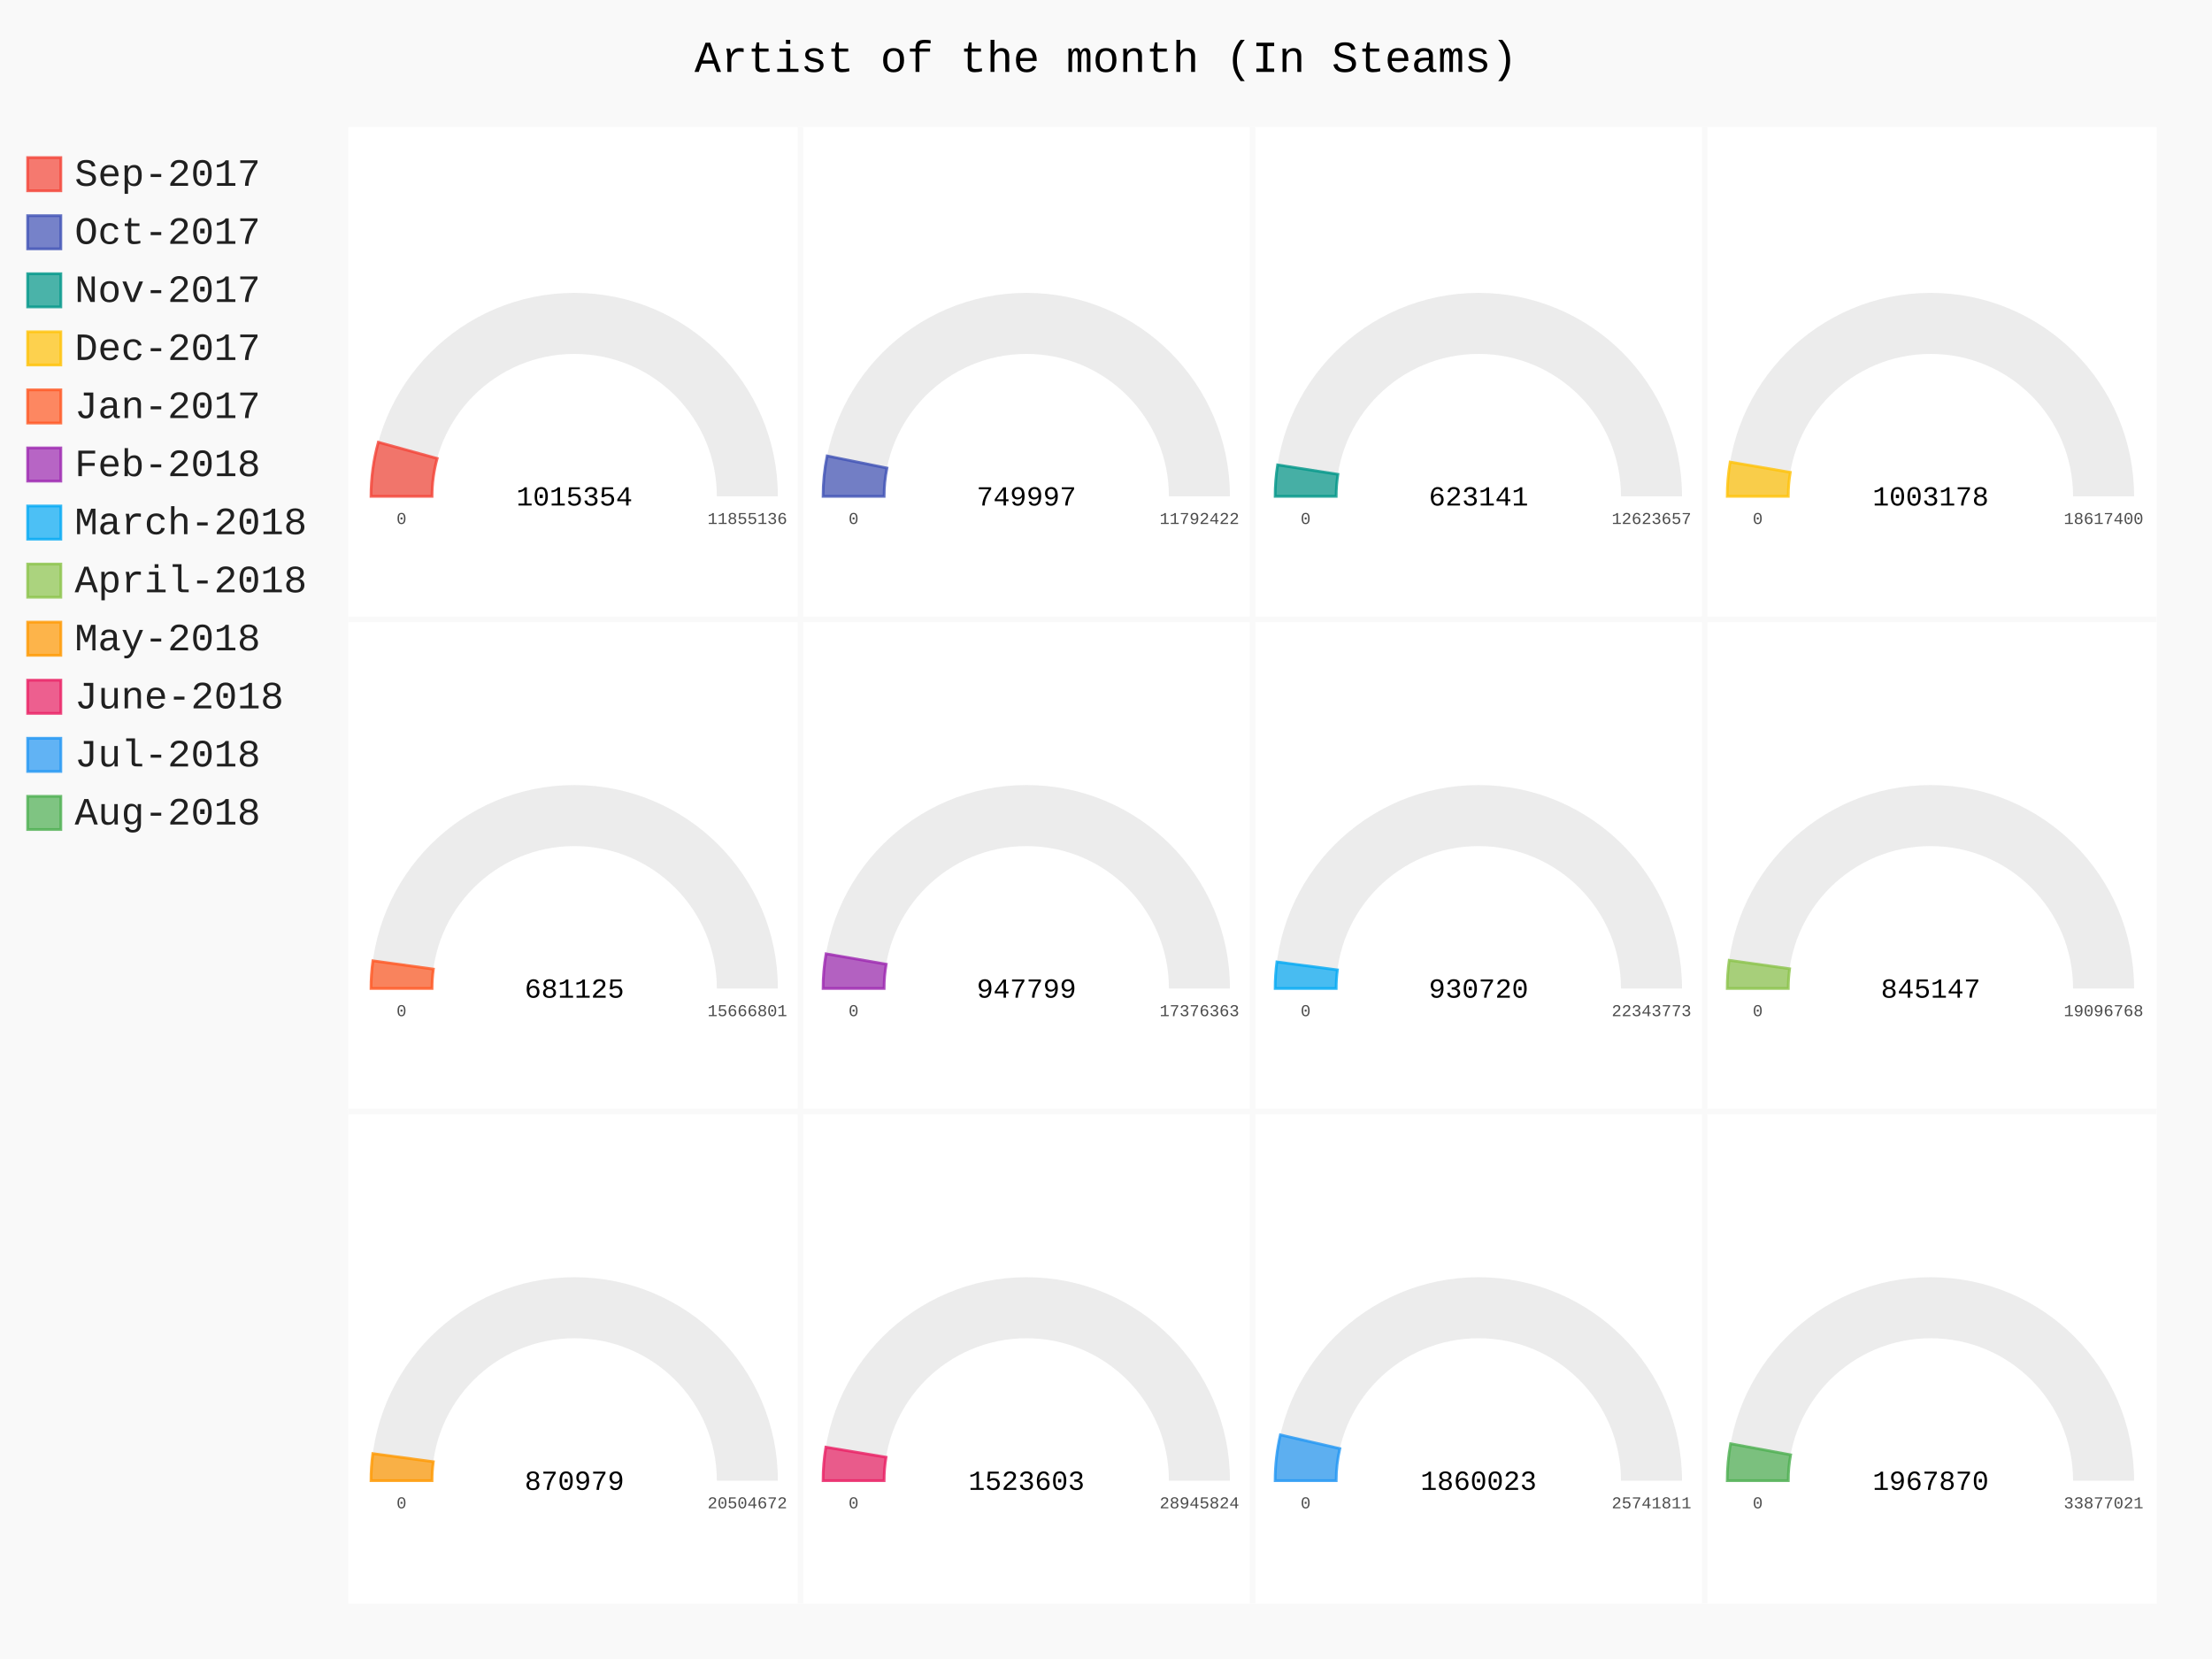
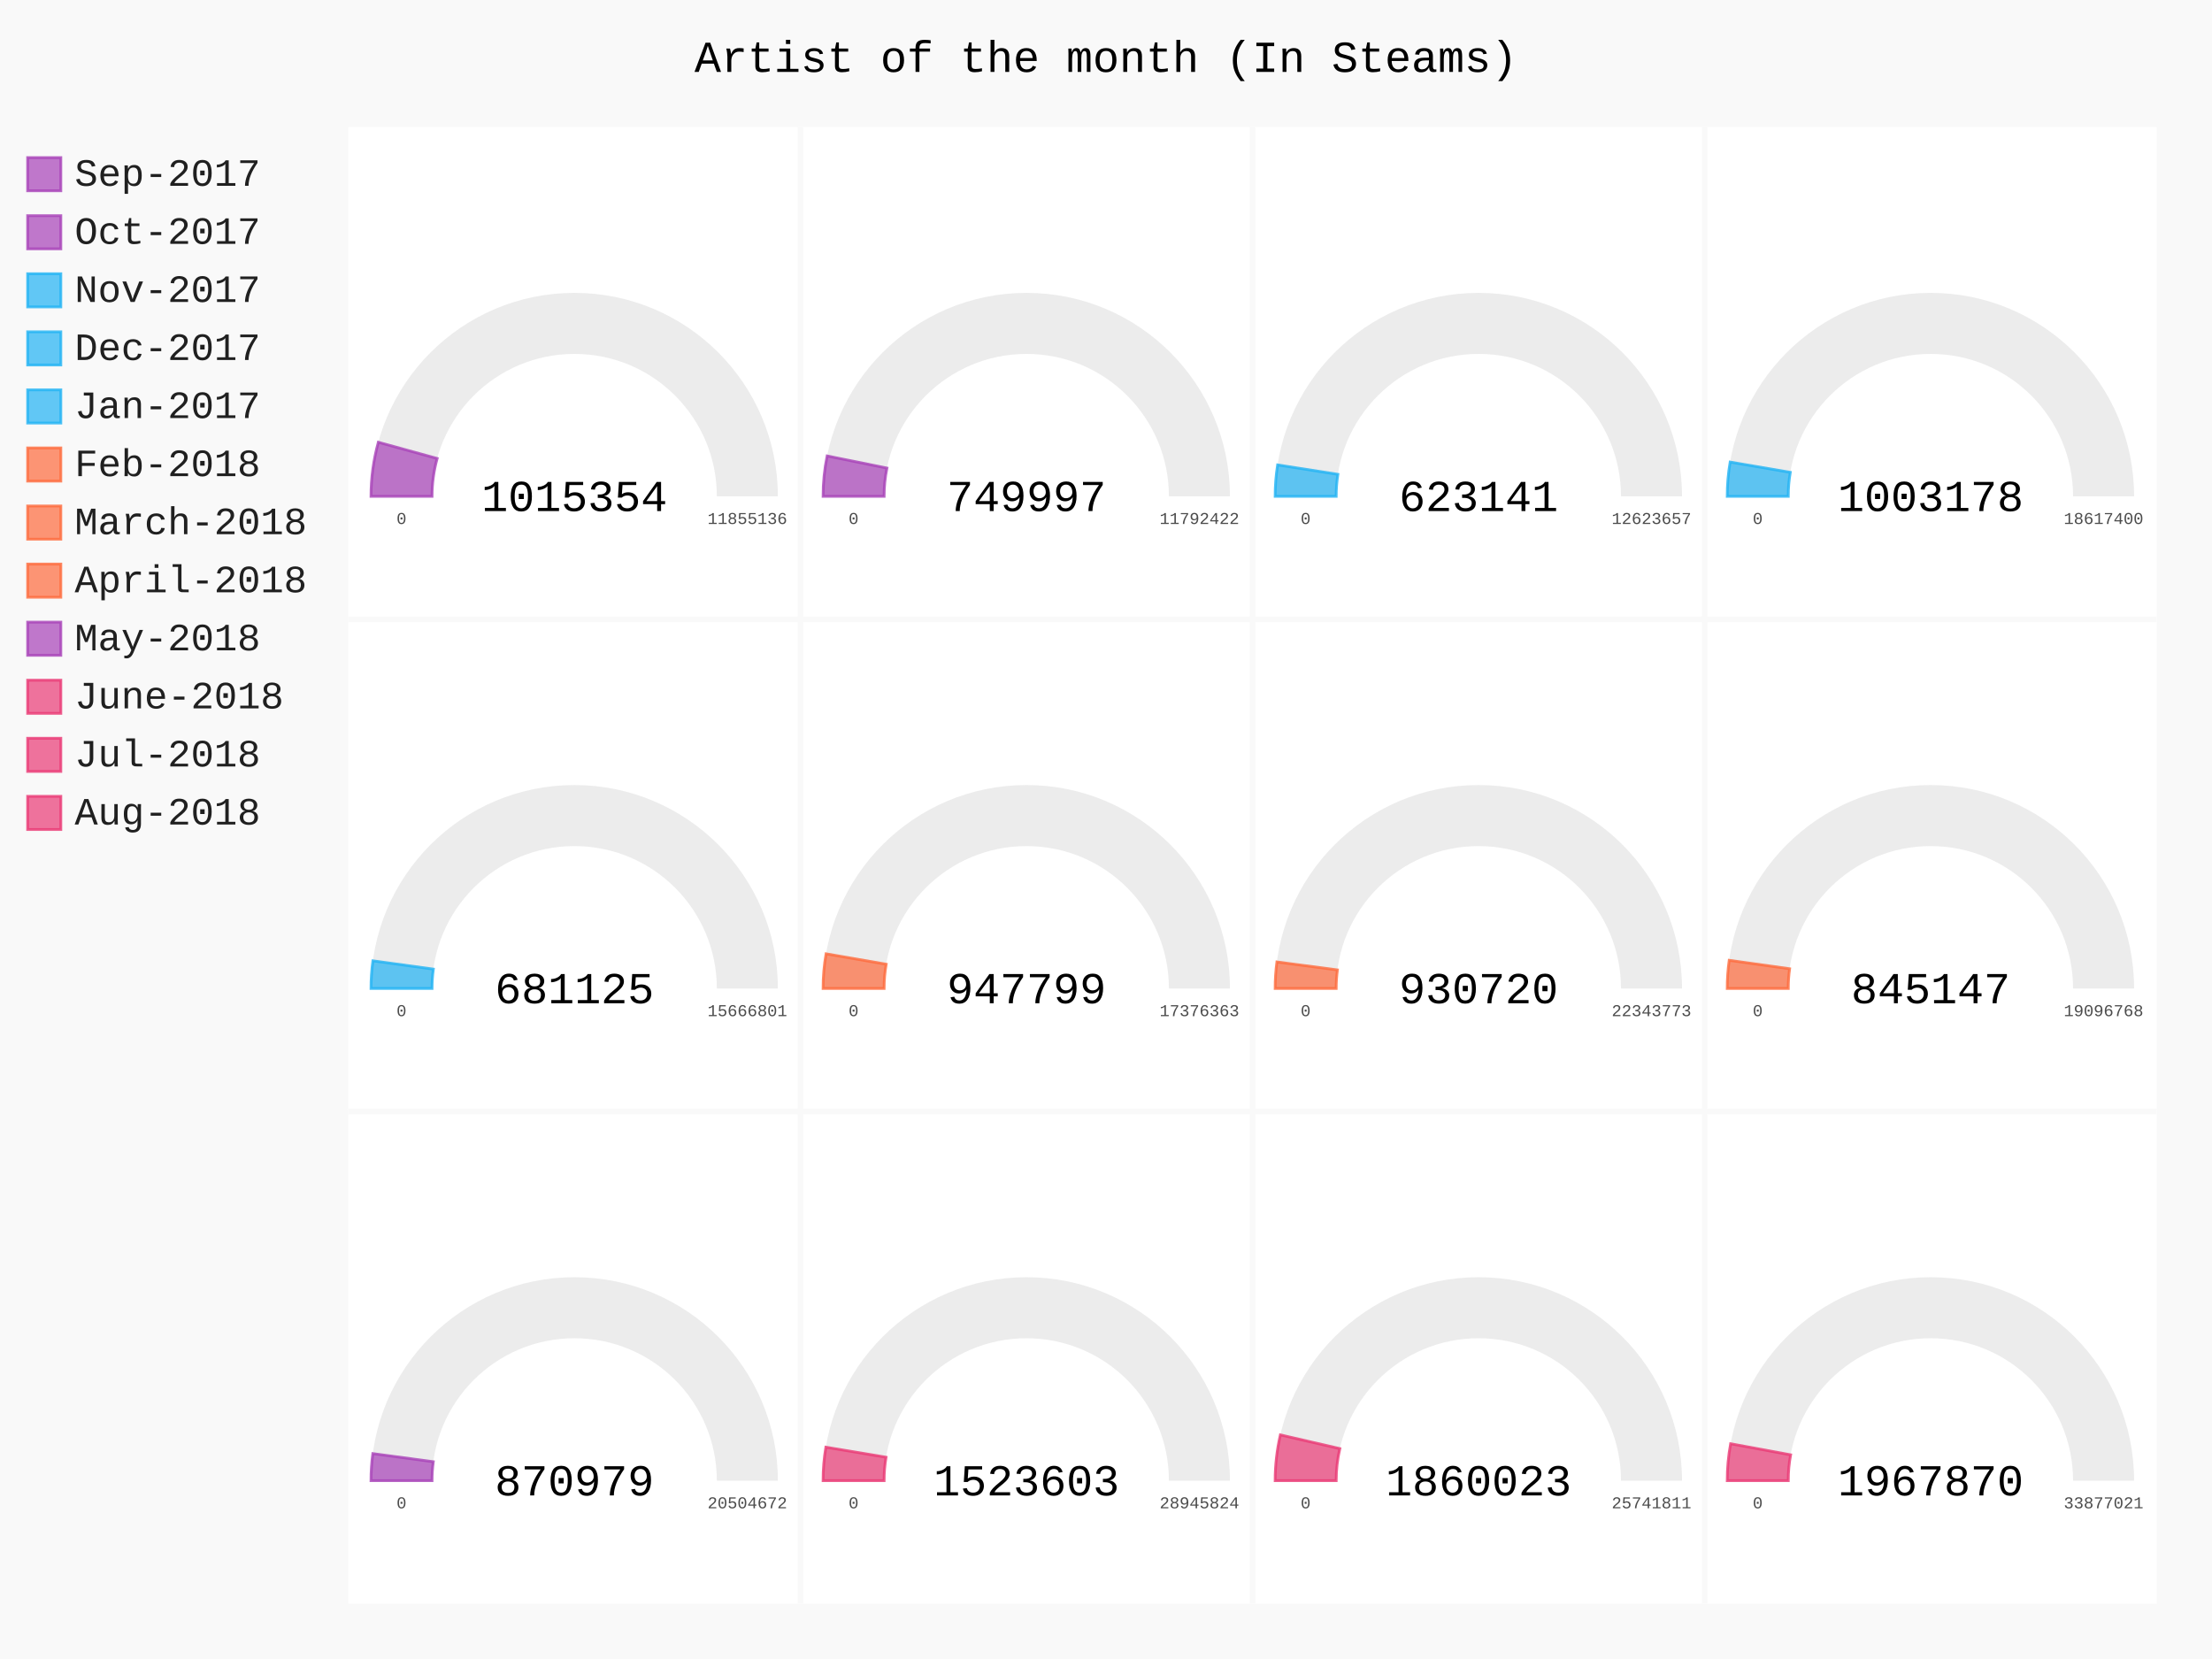
- <svg xmlns="http://www.w3.org/2000/svg" class="pygal-chart" id="chart-39b088e9-0606-4768-b8aa-fa08b912ec6d" viewBox="0 0 800 600">
+ <svg xmlns="http://www.w3.org/2000/svg" class="pygal-chart" id="chart-1ddc8715-8055-4631-822a-8bc7c1e5bdc6" viewBox="0 0 800 600">
  <defs>
-     <style type="text/css">#chart-39b088e9-0606-4768-b8aa-fa08b912ec6d{-webkit-user-select:none;-webkit-font-smoothing:antialiased;font-family:Consolas,"Liberation Mono",Menlo,Courier,monospace}#chart-39b088e9-0606-4768-b8aa-fa08b912ec6d .title{font-family:Consolas,"Liberation Mono",Menlo,Courier,monospace;font-size:16px}#chart-39b088e9-0606-4768-b8aa-fa08b912ec6d .legends .legend text{font-family:Consolas,"Liberation Mono",Menlo,Courier,monospace;font-size:14px}#chart-39b088e9-0606-4768-b8aa-fa08b912ec6d .axis text{font-family:Consolas,"Liberation Mono",Menlo,Courier,monospace;font-size:10px}#chart-39b088e9-0606-4768-b8aa-fa08b912ec6d .axis text.major{font-family:Consolas,"Liberation Mono",Menlo,Courier,monospace;font-size:10px}#chart-39b088e9-0606-4768-b8aa-fa08b912ec6d .text-overlay text.value{font-family:Consolas,"Liberation Mono",Menlo,Courier,monospace;font-size:10px}#chart-39b088e9-0606-4768-b8aa-fa08b912ec6d .text-overlay text.label{font-family:Consolas,"Liberation Mono",Menlo,Courier,monospace;font-size:10px}#chart-39b088e9-0606-4768-b8aa-fa08b912ec6d .tooltip{font-family:Consolas,"Liberation Mono",Menlo,Courier,monospace;font-size:14px}#chart-39b088e9-0606-4768-b8aa-fa08b912ec6d text.no_data{font-family:Consolas,"Liberation Mono",Menlo,Courier,monospace;font-size:64px}
- #chart-39b088e9-0606-4768-b8aa-fa08b912ec6d{background-color:rgba(249,249,249,1)}#chart-39b088e9-0606-4768-b8aa-fa08b912ec6d path,#chart-39b088e9-0606-4768-b8aa-fa08b912ec6d line,#chart-39b088e9-0606-4768-b8aa-fa08b912ec6d rect,#chart-39b088e9-0606-4768-b8aa-fa08b912ec6d circle{-webkit-transition:150ms;-moz-transition:150ms;transition:150ms}#chart-39b088e9-0606-4768-b8aa-fa08b912ec6d .graph &gt; .background{fill:rgba(249,249,249,1)}#chart-39b088e9-0606-4768-b8aa-fa08b912ec6d .plot &gt; .background{fill:rgba(255,255,255,1)}#chart-39b088e9-0606-4768-b8aa-fa08b912ec6d .graph{fill:rgba(0,0,0,.87)}#chart-39b088e9-0606-4768-b8aa-fa08b912ec6d text.no_data{fill:rgba(0,0,0,1)}#chart-39b088e9-0606-4768-b8aa-fa08b912ec6d .title{fill:rgba(0,0,0,1)}#chart-39b088e9-0606-4768-b8aa-fa08b912ec6d .legends .legend text{fill:rgba(0,0,0,.87)}#chart-39b088e9-0606-4768-b8aa-fa08b912ec6d .legends .legend:hover text{fill:rgba(0,0,0,1)}#chart-39b088e9-0606-4768-b8aa-fa08b912ec6d .axis .line{stroke:rgba(0,0,0,1)}#chart-39b088e9-0606-4768-b8aa-fa08b912ec6d .axis .guide.line{stroke:rgba(0,0,0,.54)}#chart-39b088e9-0606-4768-b8aa-fa08b912ec6d .axis .major.line{stroke:rgba(0,0,0,.87)}#chart-39b088e9-0606-4768-b8aa-fa08b912ec6d .axis text.major{fill:rgba(0,0,0,1)}#chart-39b088e9-0606-4768-b8aa-fa08b912ec6d .axis.y .guides:hover .guide.line,#chart-39b088e9-0606-4768-b8aa-fa08b912ec6d .line-graph .axis.x .guides:hover .guide.line,#chart-39b088e9-0606-4768-b8aa-fa08b912ec6d .stackedline-graph .axis.x .guides:hover .guide.line,#chart-39b088e9-0606-4768-b8aa-fa08b912ec6d .xy-graph .axis.x .guides:hover .guide.line{stroke:rgba(0,0,0,1)}#chart-39b088e9-0606-4768-b8aa-fa08b912ec6d .axis .guides:hover text{fill:rgba(0,0,0,1)}#chart-39b088e9-0606-4768-b8aa-fa08b912ec6d .reactive{fill-opacity:.7;stroke-opacity:.8}#chart-39b088e9-0606-4768-b8aa-fa08b912ec6d .ci{stroke:rgba(0,0,0,.87)}#chart-39b088e9-0606-4768-b8aa-fa08b912ec6d .reactive.active,#chart-39b088e9-0606-4768-b8aa-fa08b912ec6d .active .reactive{fill-opacity:.8;stroke-opacity:.9;stroke-width:4}#chart-39b088e9-0606-4768-b8aa-fa08b912ec6d .ci .reactive.active{stroke-width:1.5}#chart-39b088e9-0606-4768-b8aa-fa08b912ec6d .series text{fill:rgba(0,0,0,1)}#chart-39b088e9-0606-4768-b8aa-fa08b912ec6d .tooltip rect{fill:rgba(255,255,255,1);stroke:rgba(0,0,0,1);-webkit-transition:opacity 150ms;-moz-transition:opacity 150ms;transition:opacity 150ms}#chart-39b088e9-0606-4768-b8aa-fa08b912ec6d .tooltip .label{fill:rgba(0,0,0,.87)}#chart-39b088e9-0606-4768-b8aa-fa08b912ec6d .tooltip .label{fill:rgba(0,0,0,.87)}#chart-39b088e9-0606-4768-b8aa-fa08b912ec6d .tooltip .legend{font-size:.8em;fill:rgba(0,0,0,.54)}#chart-39b088e9-0606-4768-b8aa-fa08b912ec6d .tooltip .x_label{font-size:.6em;fill:rgba(0,0,0,1)}#chart-39b088e9-0606-4768-b8aa-fa08b912ec6d .tooltip .xlink{font-size:.5em;text-decoration:underline}#chart-39b088e9-0606-4768-b8aa-fa08b912ec6d .tooltip .value{font-size:1.5em}#chart-39b088e9-0606-4768-b8aa-fa08b912ec6d .bound{font-size:.5em}#chart-39b088e9-0606-4768-b8aa-fa08b912ec6d .max-value{font-size:.75em;fill:rgba(0,0,0,.54)}#chart-39b088e9-0606-4768-b8aa-fa08b912ec6d .map-element{fill:rgba(255,255,255,1);stroke:rgba(0,0,0,.54) !important}#chart-39b088e9-0606-4768-b8aa-fa08b912ec6d .map-element .reactive{fill-opacity:inherit;stroke-opacity:inherit}#chart-39b088e9-0606-4768-b8aa-fa08b912ec6d .color-0,#chart-39b088e9-0606-4768-b8aa-fa08b912ec6d .color-0 a:visited{stroke:#F44336;fill:#F44336}#chart-39b088e9-0606-4768-b8aa-fa08b912ec6d .color-1,#chart-39b088e9-0606-4768-b8aa-fa08b912ec6d .color-1 a:visited{stroke:#3F51B5;fill:#3F51B5}#chart-39b088e9-0606-4768-b8aa-fa08b912ec6d .color-2,#chart-39b088e9-0606-4768-b8aa-fa08b912ec6d .color-2 a:visited{stroke:#009688;fill:#009688}#chart-39b088e9-0606-4768-b8aa-fa08b912ec6d .color-3,#chart-39b088e9-0606-4768-b8aa-fa08b912ec6d .color-3 a:visited{stroke:#FFC107;fill:#FFC107}#chart-39b088e9-0606-4768-b8aa-fa08b912ec6d .color-4,#chart-39b088e9-0606-4768-b8aa-fa08b912ec6d .color-4 a:visited{stroke:#FF5722;fill:#FF5722}#chart-39b088e9-0606-4768-b8aa-fa08b912ec6d .color-5,#chart-39b088e9-0606-4768-b8aa-fa08b912ec6d .color-5 a:visited{stroke:#9C27B0;fill:#9C27B0}#chart-39b088e9-0606-4768-b8aa-fa08b912ec6d .color-6,#chart-39b088e9-0606-4768-b8aa-fa08b912ec6d .color-6 a:visited{stroke:#03A9F4;fill:#03A9F4}#chart-39b088e9-0606-4768-b8aa-fa08b912ec6d .color-7,#chart-39b088e9-0606-4768-b8aa-fa08b912ec6d .color-7 a:visited{stroke:#8BC34A;fill:#8BC34A}#chart-39b088e9-0606-4768-b8aa-fa08b912ec6d .color-8,#chart-39b088e9-0606-4768-b8aa-fa08b912ec6d .color-8 a:visited{stroke:#FF9800;fill:#FF9800}#chart-39b088e9-0606-4768-b8aa-fa08b912ec6d .color-9,#chart-39b088e9-0606-4768-b8aa-fa08b912ec6d .color-9 a:visited{stroke:#E91E63;fill:#E91E63}#chart-39b088e9-0606-4768-b8aa-fa08b912ec6d .color-10,#chart-39b088e9-0606-4768-b8aa-fa08b912ec6d .color-10 a:visited{stroke:#2196F3;fill:#2196F3}#chart-39b088e9-0606-4768-b8aa-fa08b912ec6d .color-11,#chart-39b088e9-0606-4768-b8aa-fa08b912ec6d .color-11 a:visited{stroke:#4CAF50;fill:#4CAF50}#chart-39b088e9-0606-4768-b8aa-fa08b912ec6d .text-overlay .color-0 text{fill:black}#chart-39b088e9-0606-4768-b8aa-fa08b912ec6d .text-overlay .color-1 text{fill:black}#chart-39b088e9-0606-4768-b8aa-fa08b912ec6d .text-overlay .color-2 text{fill:black}#chart-39b088e9-0606-4768-b8aa-fa08b912ec6d .text-overlay .color-3 text{fill:black}#chart-39b088e9-0606-4768-b8aa-fa08b912ec6d .text-overlay .color-4 text{fill:black}#chart-39b088e9-0606-4768-b8aa-fa08b912ec6d .text-overlay .color-5 text{fill:black}#chart-39b088e9-0606-4768-b8aa-fa08b912ec6d .text-overlay .color-6 text{fill:black}#chart-39b088e9-0606-4768-b8aa-fa08b912ec6d .text-overlay .color-7 text{fill:black}#chart-39b088e9-0606-4768-b8aa-fa08b912ec6d .text-overlay .color-8 text{fill:black}#chart-39b088e9-0606-4768-b8aa-fa08b912ec6d .text-overlay .color-9 text{fill:black}#chart-39b088e9-0606-4768-b8aa-fa08b912ec6d .text-overlay .color-10 text{fill:black}#chart-39b088e9-0606-4768-b8aa-fa08b912ec6d .text-overlay .color-11 text{fill:black}
- #chart-39b088e9-0606-4768-b8aa-fa08b912ec6d text.no_data{text-anchor:middle}#chart-39b088e9-0606-4768-b8aa-fa08b912ec6d .guide.line{fill:none}#chart-39b088e9-0606-4768-b8aa-fa08b912ec6d .centered{text-anchor:middle}#chart-39b088e9-0606-4768-b8aa-fa08b912ec6d .title{text-anchor:middle}#chart-39b088e9-0606-4768-b8aa-fa08b912ec6d .legends .legend text{fill-opacity:1}#chart-39b088e9-0606-4768-b8aa-fa08b912ec6d .axis.x text{text-anchor:middle}#chart-39b088e9-0606-4768-b8aa-fa08b912ec6d .axis.x:not(.web) text[transform]{text-anchor:start}#chart-39b088e9-0606-4768-b8aa-fa08b912ec6d .axis.x:not(.web) text[transform].backwards{text-anchor:end}#chart-39b088e9-0606-4768-b8aa-fa08b912ec6d .axis.y text{text-anchor:end}#chart-39b088e9-0606-4768-b8aa-fa08b912ec6d .axis.y text[transform].backwards{text-anchor:start}#chart-39b088e9-0606-4768-b8aa-fa08b912ec6d .axis.y2 text{text-anchor:start}#chart-39b088e9-0606-4768-b8aa-fa08b912ec6d .axis.y2 text[transform].backwards{text-anchor:end}#chart-39b088e9-0606-4768-b8aa-fa08b912ec6d .axis .guide.line{stroke-dasharray:4,4}#chart-39b088e9-0606-4768-b8aa-fa08b912ec6d .axis .major.guide.line{stroke-dasharray:6,6}#chart-39b088e9-0606-4768-b8aa-fa08b912ec6d .horizontal .axis.y .guide.line,#chart-39b088e9-0606-4768-b8aa-fa08b912ec6d .horizontal .axis.y2 .guide.line,#chart-39b088e9-0606-4768-b8aa-fa08b912ec6d .vertical .axis.x .guide.line{opacity:0}#chart-39b088e9-0606-4768-b8aa-fa08b912ec6d .horizontal .axis.always_show .guide.line,#chart-39b088e9-0606-4768-b8aa-fa08b912ec6d .vertical .axis.always_show .guide.line{opacity:1 !important}#chart-39b088e9-0606-4768-b8aa-fa08b912ec6d .axis.y .guides:hover .guide.line,#chart-39b088e9-0606-4768-b8aa-fa08b912ec6d .axis.y2 .guides:hover .guide.line,#chart-39b088e9-0606-4768-b8aa-fa08b912ec6d .axis.x .guides:hover .guide.line{opacity:1}#chart-39b088e9-0606-4768-b8aa-fa08b912ec6d .axis .guides:hover text{opacity:1}#chart-39b088e9-0606-4768-b8aa-fa08b912ec6d .nofill{fill:none}#chart-39b088e9-0606-4768-b8aa-fa08b912ec6d .subtle-fill{fill-opacity:.2}#chart-39b088e9-0606-4768-b8aa-fa08b912ec6d .dot{stroke-width:1px;fill-opacity:1}#chart-39b088e9-0606-4768-b8aa-fa08b912ec6d .dot.active{stroke-width:5px}#chart-39b088e9-0606-4768-b8aa-fa08b912ec6d .dot.negative{fill:transparent}#chart-39b088e9-0606-4768-b8aa-fa08b912ec6d text,#chart-39b088e9-0606-4768-b8aa-fa08b912ec6d tspan{stroke:none !important}#chart-39b088e9-0606-4768-b8aa-fa08b912ec6d .series text.active{opacity:1}#chart-39b088e9-0606-4768-b8aa-fa08b912ec6d .tooltip rect{fill-opacity:.95;stroke-width:.5}#chart-39b088e9-0606-4768-b8aa-fa08b912ec6d .tooltip text{fill-opacity:1}#chart-39b088e9-0606-4768-b8aa-fa08b912ec6d .showable{visibility:hidden}#chart-39b088e9-0606-4768-b8aa-fa08b912ec6d .showable.shown{visibility:visible}#chart-39b088e9-0606-4768-b8aa-fa08b912ec6d .gauge-background{fill:rgba(229,229,229,1);stroke:none}#chart-39b088e9-0606-4768-b8aa-fa08b912ec6d .bg-lines{stroke:rgba(249,249,249,1);stroke-width:2px}</style>
+     <style type="text/css">#chart-1ddc8715-8055-4631-822a-8bc7c1e5bdc6{-webkit-user-select:none;-webkit-font-smoothing:antialiased;font-family:Consolas,"Liberation Mono",Menlo,Courier,monospace}#chart-1ddc8715-8055-4631-822a-8bc7c1e5bdc6 .title{font-family:Consolas,"Liberation Mono",Menlo,Courier,monospace;font-size:16px}#chart-1ddc8715-8055-4631-822a-8bc7c1e5bdc6 .legends .legend text{font-family:Consolas,"Liberation Mono",Menlo,Courier,monospace;font-size:14px}#chart-1ddc8715-8055-4631-822a-8bc7c1e5bdc6 .axis text{font-family:Consolas,"Liberation Mono",Menlo,Courier,monospace;font-size:10px}#chart-1ddc8715-8055-4631-822a-8bc7c1e5bdc6 .axis text.major{font-family:Consolas,"Liberation Mono",Menlo,Courier,monospace;font-size:10px}#chart-1ddc8715-8055-4631-822a-8bc7c1e5bdc6 .text-overlay text.value{font-family:Consolas,"Liberation Mono",Menlo,Courier,monospace;font-size:16px}#chart-1ddc8715-8055-4631-822a-8bc7c1e5bdc6 .text-overlay text.label{font-family:Consolas,"Liberation Mono",Menlo,Courier,monospace;font-size:10px}#chart-1ddc8715-8055-4631-822a-8bc7c1e5bdc6 .tooltip{font-family:Consolas,"Liberation Mono",Menlo,Courier,monospace;font-size:14px}#chart-1ddc8715-8055-4631-822a-8bc7c1e5bdc6 text.no_data{font-family:Consolas,"Liberation Mono",Menlo,Courier,monospace;font-size:64px}
+ #chart-1ddc8715-8055-4631-822a-8bc7c1e5bdc6{background-color:rgba(249,249,249,1)}#chart-1ddc8715-8055-4631-822a-8bc7c1e5bdc6 path,#chart-1ddc8715-8055-4631-822a-8bc7c1e5bdc6 line,#chart-1ddc8715-8055-4631-822a-8bc7c1e5bdc6 rect,#chart-1ddc8715-8055-4631-822a-8bc7c1e5bdc6 circle{-webkit-transition:150ms;-moz-transition:150ms;transition:150ms}#chart-1ddc8715-8055-4631-822a-8bc7c1e5bdc6 .graph &gt; .background{fill:rgba(249,249,249,1)}#chart-1ddc8715-8055-4631-822a-8bc7c1e5bdc6 .plot &gt; .background{fill:rgba(255,255,255,1)}#chart-1ddc8715-8055-4631-822a-8bc7c1e5bdc6 .graph{fill:rgba(0,0,0,.87)}#chart-1ddc8715-8055-4631-822a-8bc7c1e5bdc6 text.no_data{fill:rgba(0,0,0,1)}#chart-1ddc8715-8055-4631-822a-8bc7c1e5bdc6 .title{fill:rgba(0,0,0,1)}#chart-1ddc8715-8055-4631-822a-8bc7c1e5bdc6 .legends .legend text{fill:rgba(0,0,0,.87)}#chart-1ddc8715-8055-4631-822a-8bc7c1e5bdc6 .legends .legend:hover text{fill:rgba(0,0,0,1)}#chart-1ddc8715-8055-4631-822a-8bc7c1e5bdc6 .axis .line{stroke:rgba(0,0,0,1)}#chart-1ddc8715-8055-4631-822a-8bc7c1e5bdc6 .axis .guide.line{stroke:rgba(0,0,0,.54)}#chart-1ddc8715-8055-4631-822a-8bc7c1e5bdc6 .axis .major.line{stroke:rgba(0,0,0,.87)}#chart-1ddc8715-8055-4631-822a-8bc7c1e5bdc6 .axis text.major{fill:rgba(0,0,0,1)}#chart-1ddc8715-8055-4631-822a-8bc7c1e5bdc6 .axis.y .guides:hover .guide.line,#chart-1ddc8715-8055-4631-822a-8bc7c1e5bdc6 .line-graph .axis.x .guides:hover .guide.line,#chart-1ddc8715-8055-4631-822a-8bc7c1e5bdc6 .stackedline-graph .axis.x .guides:hover .guide.line,#chart-1ddc8715-8055-4631-822a-8bc7c1e5bdc6 .xy-graph .axis.x .guides:hover .guide.line{stroke:rgba(0,0,0,1)}#chart-1ddc8715-8055-4631-822a-8bc7c1e5bdc6 .axis .guides:hover text{fill:rgba(0,0,0,1)}#chart-1ddc8715-8055-4631-822a-8bc7c1e5bdc6 .reactive{fill-opacity:.7;stroke-opacity:.8}#chart-1ddc8715-8055-4631-822a-8bc7c1e5bdc6 .ci{stroke:rgba(0,0,0,.87)}#chart-1ddc8715-8055-4631-822a-8bc7c1e5bdc6 .reactive.active,#chart-1ddc8715-8055-4631-822a-8bc7c1e5bdc6 .active .reactive{fill-opacity:.8;stroke-opacity:.9;stroke-width:4}#chart-1ddc8715-8055-4631-822a-8bc7c1e5bdc6 .ci .reactive.active{stroke-width:1.5}#chart-1ddc8715-8055-4631-822a-8bc7c1e5bdc6 .series text{fill:rgba(0,0,0,1)}#chart-1ddc8715-8055-4631-822a-8bc7c1e5bdc6 .tooltip rect{fill:rgba(255,255,255,1);stroke:rgba(0,0,0,1);-webkit-transition:opacity 150ms;-moz-transition:opacity 150ms;transition:opacity 150ms}#chart-1ddc8715-8055-4631-822a-8bc7c1e5bdc6 .tooltip .label{fill:rgba(0,0,0,.87)}#chart-1ddc8715-8055-4631-822a-8bc7c1e5bdc6 .tooltip .label{fill:rgba(0,0,0,.87)}#chart-1ddc8715-8055-4631-822a-8bc7c1e5bdc6 .tooltip .legend{font-size:.8em;fill:rgba(0,0,0,.54)}#chart-1ddc8715-8055-4631-822a-8bc7c1e5bdc6 .tooltip .x_label{font-size:.6em;fill:rgba(0,0,0,1)}#chart-1ddc8715-8055-4631-822a-8bc7c1e5bdc6 .tooltip .xlink{font-size:.5em;text-decoration:underline}#chart-1ddc8715-8055-4631-822a-8bc7c1e5bdc6 .tooltip .value{font-size:1.5em}#chart-1ddc8715-8055-4631-822a-8bc7c1e5bdc6 .bound{font-size:.5em}#chart-1ddc8715-8055-4631-822a-8bc7c1e5bdc6 .max-value{font-size:.75em;fill:rgba(0,0,0,.54)}#chart-1ddc8715-8055-4631-822a-8bc7c1e5bdc6 .map-element{fill:rgba(255,255,255,1);stroke:rgba(0,0,0,.54) !important}#chart-1ddc8715-8055-4631-822a-8bc7c1e5bdc6 .map-element .reactive{fill-opacity:inherit;stroke-opacity:inherit}#chart-1ddc8715-8055-4631-822a-8bc7c1e5bdc6 .color-0,#chart-1ddc8715-8055-4631-822a-8bc7c1e5bdc6 .color-0 a:visited{stroke:#a741b8;fill:#a741b8}#chart-1ddc8715-8055-4631-822a-8bc7c1e5bdc6 .color-1,#chart-1ddc8715-8055-4631-822a-8bc7c1e5bdc6 .color-1 a:visited{stroke:#a741b8;fill:#a741b8}#chart-1ddc8715-8055-4631-822a-8bc7c1e5bdc6 .color-2,#chart-1ddc8715-8055-4631-822a-8bc7c1e5bdc6 .color-2 a:visited{stroke:#21b3f4;fill:#21b3f4}#chart-1ddc8715-8055-4631-822a-8bc7c1e5bdc6 .color-3,#chart-1ddc8715-8055-4631-822a-8bc7c1e5bdc6 .color-3 a:visited{stroke:#21b3f4;fill:#21b3f4}#chart-1ddc8715-8055-4631-822a-8bc7c1e5bdc6 .color-4,#chart-1ddc8715-8055-4631-822a-8bc7c1e5bdc6 .color-4 a:visited{stroke:#21b3f4;fill:#21b3f4}#chart-1ddc8715-8055-4631-822a-8bc7c1e5bdc6 .color-5,#chart-1ddc8715-8055-4631-822a-8bc7c1e5bdc6 .color-5 a:visited{stroke:#fe6a3c;fill:#fe6a3c}#chart-1ddc8715-8055-4631-822a-8bc7c1e5bdc6 .color-6,#chart-1ddc8715-8055-4631-822a-8bc7c1e5bdc6 .color-6 a:visited{stroke:#fe6a3c;fill:#fe6a3c}#chart-1ddc8715-8055-4631-822a-8bc7c1e5bdc6 .color-7,#chart-1ddc8715-8055-4631-822a-8bc7c1e5bdc6 .color-7 a:visited{stroke:#fe6a3c;fill:#fe6a3c}#chart-1ddc8715-8055-4631-822a-8bc7c1e5bdc6 .color-8,#chart-1ddc8715-8055-4631-822a-8bc7c1e5bdc6 .color-8 a:visited{stroke:#a741b8;fill:#a741b8}#chart-1ddc8715-8055-4631-822a-8bc7c1e5bdc6 .color-9,#chart-1ddc8715-8055-4631-822a-8bc7c1e5bdc6 .color-9 a:visited{stroke:#ea3975;fill:#ea3975}#chart-1ddc8715-8055-4631-822a-8bc7c1e5bdc6 .color-10,#chart-1ddc8715-8055-4631-822a-8bc7c1e5bdc6 .color-10 a:visited{stroke:#ea3975;fill:#ea3975}#chart-1ddc8715-8055-4631-822a-8bc7c1e5bdc6 .color-11,#chart-1ddc8715-8055-4631-822a-8bc7c1e5bdc6 .color-11 a:visited{stroke:#ea3975;fill:#ea3975}#chart-1ddc8715-8055-4631-822a-8bc7c1e5bdc6 .text-overlay .color-0 text{fill:black}#chart-1ddc8715-8055-4631-822a-8bc7c1e5bdc6 .text-overlay .color-1 text{fill:black}#chart-1ddc8715-8055-4631-822a-8bc7c1e5bdc6 .text-overlay .color-2 text{fill:black}#chart-1ddc8715-8055-4631-822a-8bc7c1e5bdc6 .text-overlay .color-3 text{fill:black}#chart-1ddc8715-8055-4631-822a-8bc7c1e5bdc6 .text-overlay .color-4 text{fill:black}#chart-1ddc8715-8055-4631-822a-8bc7c1e5bdc6 .text-overlay .color-5 text{fill:black}#chart-1ddc8715-8055-4631-822a-8bc7c1e5bdc6 .text-overlay .color-6 text{fill:black}#chart-1ddc8715-8055-4631-822a-8bc7c1e5bdc6 .text-overlay .color-7 text{fill:black}#chart-1ddc8715-8055-4631-822a-8bc7c1e5bdc6 .text-overlay .color-8 text{fill:black}#chart-1ddc8715-8055-4631-822a-8bc7c1e5bdc6 .text-overlay .color-9 text{fill:black}#chart-1ddc8715-8055-4631-822a-8bc7c1e5bdc6 .text-overlay .color-10 text{fill:black}#chart-1ddc8715-8055-4631-822a-8bc7c1e5bdc6 .text-overlay .color-11 text{fill:black}
+ #chart-1ddc8715-8055-4631-822a-8bc7c1e5bdc6 text.no_data{text-anchor:middle}#chart-1ddc8715-8055-4631-822a-8bc7c1e5bdc6 .guide.line{fill:none}#chart-1ddc8715-8055-4631-822a-8bc7c1e5bdc6 .centered{text-anchor:middle}#chart-1ddc8715-8055-4631-822a-8bc7c1e5bdc6 .title{text-anchor:middle}#chart-1ddc8715-8055-4631-822a-8bc7c1e5bdc6 .legends .legend text{fill-opacity:1}#chart-1ddc8715-8055-4631-822a-8bc7c1e5bdc6 .axis.x text{text-anchor:middle}#chart-1ddc8715-8055-4631-822a-8bc7c1e5bdc6 .axis.x:not(.web) text[transform]{text-anchor:start}#chart-1ddc8715-8055-4631-822a-8bc7c1e5bdc6 .axis.x:not(.web) text[transform].backwards{text-anchor:end}#chart-1ddc8715-8055-4631-822a-8bc7c1e5bdc6 .axis.y text{text-anchor:end}#chart-1ddc8715-8055-4631-822a-8bc7c1e5bdc6 .axis.y text[transform].backwards{text-anchor:start}#chart-1ddc8715-8055-4631-822a-8bc7c1e5bdc6 .axis.y2 text{text-anchor:start}#chart-1ddc8715-8055-4631-822a-8bc7c1e5bdc6 .axis.y2 text[transform].backwards{text-anchor:end}#chart-1ddc8715-8055-4631-822a-8bc7c1e5bdc6 .axis .guide.line{stroke-dasharray:4,4}#chart-1ddc8715-8055-4631-822a-8bc7c1e5bdc6 .axis .major.guide.line{stroke-dasharray:6,6}#chart-1ddc8715-8055-4631-822a-8bc7c1e5bdc6 .horizontal .axis.y .guide.line,#chart-1ddc8715-8055-4631-822a-8bc7c1e5bdc6 .horizontal .axis.y2 .guide.line,#chart-1ddc8715-8055-4631-822a-8bc7c1e5bdc6 .vertical .axis.x .guide.line{opacity:0}#chart-1ddc8715-8055-4631-822a-8bc7c1e5bdc6 .horizontal .axis.always_show .guide.line,#chart-1ddc8715-8055-4631-822a-8bc7c1e5bdc6 .vertical .axis.always_show .guide.line{opacity:1 !important}#chart-1ddc8715-8055-4631-822a-8bc7c1e5bdc6 .axis.y .guides:hover .guide.line,#chart-1ddc8715-8055-4631-822a-8bc7c1e5bdc6 .axis.y2 .guides:hover .guide.line,#chart-1ddc8715-8055-4631-822a-8bc7c1e5bdc6 .axis.x .guides:hover .guide.line{opacity:1}#chart-1ddc8715-8055-4631-822a-8bc7c1e5bdc6 .axis .guides:hover text{opacity:1}#chart-1ddc8715-8055-4631-822a-8bc7c1e5bdc6 .nofill{fill:none}#chart-1ddc8715-8055-4631-822a-8bc7c1e5bdc6 .subtle-fill{fill-opacity:.2}#chart-1ddc8715-8055-4631-822a-8bc7c1e5bdc6 .dot{stroke-width:1px;fill-opacity:1}#chart-1ddc8715-8055-4631-822a-8bc7c1e5bdc6 .dot.active{stroke-width:5px}#chart-1ddc8715-8055-4631-822a-8bc7c1e5bdc6 .dot.negative{fill:transparent}#chart-1ddc8715-8055-4631-822a-8bc7c1e5bdc6 text,#chart-1ddc8715-8055-4631-822a-8bc7c1e5bdc6 tspan{stroke:none !important}#chart-1ddc8715-8055-4631-822a-8bc7c1e5bdc6 .series text.active{opacity:1}#chart-1ddc8715-8055-4631-822a-8bc7c1e5bdc6 .tooltip rect{fill-opacity:.95;stroke-width:.5}#chart-1ddc8715-8055-4631-822a-8bc7c1e5bdc6 .tooltip text{fill-opacity:1}#chart-1ddc8715-8055-4631-822a-8bc7c1e5bdc6 .showable{visibility:hidden}#chart-1ddc8715-8055-4631-822a-8bc7c1e5bdc6 .showable.shown{visibility:visible}#chart-1ddc8715-8055-4631-822a-8bc7c1e5bdc6 .gauge-background{fill:rgba(229,229,229,1);stroke:none}#chart-1ddc8715-8055-4631-822a-8bc7c1e5bdc6 .bg-lines{stroke:rgba(249,249,249,1);stroke-width:2px}</style>
  </defs>
  <g class="graph solidgauge-graph vertical">
    <rect class="background" height="600" width="800" x="0" y="0" />
    <g class="plot" transform="translate(126, 46)">
      <rect class="background" height="534" width="654.0" x="0" y="0" />
      <path class="bg-lines" d="M163.5 0 L163.5 534" />
      <path class="bg-lines" d="M327.0 0 L327.0 534" />
      <path class="bg-lines" d="M490.5 0 L490.5 534" />
      <path class="bg-lines" d="M0 178.0 L654.0 178.0" />
      <path class="bg-lines" d="M0 356.0 L654.0 356.0" />
      <g class="series serie-0 color-0">
        <path class="gauge-background reactive" d="M8.175 133.5 A73.575 73.575 0 1 1 155.325 133.5 L133.252 133.5 A51.502 51.502 0 1 0 30.247 133.5 z" />
        <text class="y-0 bound reactive" text-anchor="middle" x="19.211" y="143.5">0</text>
        <text class="y-1 bound reactive" text-anchor="middle" x="144.289" y="143.5">11855136</text>
        <g class="gauge">
          <path class="slice reactive tooltip-trigger" d="M8.175 133.5 A73.575 73.575 0 0 1 10.822 113.941 L32.101 119.809 A51.502 51.502 0 0 0 30.247 133.5 z" />
        </g>
      </g>
      <g class="series serie-1 color-1">
        <path class="gauge-background reactive" d="M171.675 133.5 A73.575 73.575 0 1 1 318.825 133.5 L296.752 133.5 A51.502 51.502 0 1 0 193.748 133.5 z" />
        <text class="y-0 bound reactive" text-anchor="middle" x="182.711" y="143.5">0</text>
        <text class="y-1 bound reactive" text-anchor="middle" x="307.789" y="143.5">11792422</text>
        <g class="gauge">
          <path class="slice reactive tooltip-trigger" d="M171.675 133.5 A73.575 73.575 0 0 1 173.139 118.897 L194.772 123.278 A51.502 51.502 0 0 0 193.748 133.5 z" />
        </g>
      </g>
      <g class="series serie-2 color-2">
        <path class="gauge-background reactive" d="M335.175 133.5 A73.575 73.575 0 1 1 482.325 133.5 L460.252 133.5 A51.502 51.502 0 1 0 357.248 133.5 z" />
        <text class="y-0 bound reactive" text-anchor="middle" x="346.211" y="143.5">0</text>
        <text class="y-1 bound reactive" text-anchor="middle" x="471.289" y="143.5">12623657</text>
        <g class="gauge">
          <path class="slice reactive tooltip-trigger" d="M335.175 133.5 A73.575 73.575 0 0 1 336.058 122.136 L357.866 125.545 A51.502 51.502 0 0 0 357.248 133.5 z" />
        </g>
      </g>
      <g class="series serie-3 color-3">
        <path class="gauge-background reactive" d="M498.675 133.5 A73.575 73.575 0 1 1 645.825 133.5 L623.753 133.5 A51.502 51.502 0 1 0 520.747 133.5 z" />
        <text class="y-0 bound reactive" text-anchor="middle" x="509.711" y="143.5">0</text>
        <text class="y-1 bound reactive" text-anchor="middle" x="634.789" y="143.5">18617400</text>
        <g class="gauge">
          <path class="slice reactive tooltip-trigger" d="M498.675 133.5 A73.575 73.575 0 0 1 499.727 121.105 L521.484 124.823 A51.502 51.502 0 0 0 520.747 133.5 z" />
        </g>
      </g>
      <g class="series serie-4 color-4">
        <path class="gauge-background reactive" d="M8.175 311.5 A73.575 73.575 0 1 1 155.325 311.5 L133.252 311.5 A51.502 51.502 0 1 0 30.247 311.5 z" />
        <text class="y-0 bound reactive" text-anchor="middle" x="19.211" y="321.5">0</text>
        <text class="y-1 bound reactive" text-anchor="middle" x="144.289" y="321.5">15666801</text>
        <g class="gauge">
          <path class="slice reactive tooltip-trigger" d="M8.175 311.5 A73.575 73.575 0 0 1 8.86 301.482 L30.727 304.487 A51.502 51.502 0 0 0 30.247 311.5 z" />
        </g>
      </g>
      <g class="series serie-5 color-5">
        <path class="gauge-background reactive" d="M171.675 311.5 A73.575 73.575 0 1 1 318.825 311.5 L296.752 311.5 A51.502 51.502 0 1 0 193.748 311.5 z" />
        <text class="y-0 bound reactive" text-anchor="middle" x="182.711" y="321.5">0</text>
        <text class="y-1 bound reactive" text-anchor="middle" x="307.789" y="321.5">17376363</text>
        <g class="gauge">
          <path class="slice reactive tooltip-trigger" d="M171.675 311.5 A73.575 73.575 0 0 1 172.753 298.954 L194.502 302.718 A51.502 51.502 0 0 0 193.748 311.5 z" />
        </g>
      </g>
      <g class="series serie-6 color-6">
        <path class="gauge-background reactive" d="M335.175 311.5 A73.575 73.575 0 1 1 482.325 311.5 L460.252 311.5 A51.502 51.502 0 1 0 357.248 311.5 z" />
        <text class="y-0 bound reactive" text-anchor="middle" x="346.211" y="321.5">0</text>
        <text class="y-1 bound reactive" text-anchor="middle" x="471.289" y="321.5">22343773</text>
        <g class="gauge">
          <path class="slice reactive tooltip-trigger" d="M335.175 311.5 A73.575 73.575 0 0 1 335.804 301.899 L357.688 304.78 A51.502 51.502 0 0 0 357.248 311.5 z" />
        </g>
      </g>
      <g class="series serie-7 color-7">
        <path class="gauge-background reactive" d="M498.675 311.5 A73.575 73.575 0 1 1 645.825 311.5 L623.753 311.5 A51.502 51.502 0 1 0 520.747 311.5 z" />
        <text class="y-0 bound reactive" text-anchor="middle" x="509.711" y="321.5">0</text>
        <text class="y-1 bound reactive" text-anchor="middle" x="634.789" y="321.5">19096768</text>
        <g class="gauge">
          <path class="slice reactive tooltip-trigger" d="M498.675 311.5 A73.575 73.575 0 0 1 499.385 301.303 L521.244 304.362 A51.502 51.502 0 0 0 520.747 311.5 z" />
        </g>
      </g>
      <g class="series serie-8 color-8">
        <path class="gauge-background reactive" d="M8.175 489.5 A73.575 73.575 0 1 1 155.325 489.5 L133.252 489.5 A51.502 51.502 0 1 0 30.247 489.5 z" />
        <text class="y-0 bound reactive" text-anchor="middle" x="19.211" y="499.5">0</text>
        <text class="y-1 bound reactive" text-anchor="middle" x="144.289" y="499.5">20504672</text>
        <g class="gauge">
          <path class="slice reactive tooltip-trigger" d="M8.175 489.5 A73.575 73.575 0 0 1 8.829 479.711 L30.705 482.648 A51.502 51.502 0 0 0 30.247 489.5 z" />
        </g>
      </g>
      <g class="series serie-9 color-9">
        <path class="gauge-background reactive" d="M171.675 489.5 A73.575 73.575 0 1 1 318.825 489.5 L296.752 489.5 A51.502 51.502 0 1 0 193.748 489.5 z" />
        <text class="y-0 bound reactive" text-anchor="middle" x="182.711" y="499.5">0</text>
        <text class="y-1 bound reactive" text-anchor="middle" x="307.789" y="499.5">28945824</text>
        <g class="gauge">
          <path class="slice reactive tooltip-trigger" d="M171.675 489.5 A73.575 73.575 0 0 1 172.679 477.389 L194.45 481.022 A51.502 51.502 0 0 0 193.748 489.5 z" />
        </g>
      </g>
      <g class="series serie-10 color-10">
        <path class="gauge-background reactive" d="M335.175 489.5 A73.575 73.575 0 1 1 482.325 489.5 L460.252 489.5 A51.502 51.502 0 1 0 357.248 489.5 z" />
        <text class="y-0 bound reactive" text-anchor="middle" x="346.211" y="499.5">0</text>
        <text class="y-1 bound reactive" text-anchor="middle" x="471.289" y="499.5">25741811</text>
        <g class="gauge">
          <path class="slice reactive tooltip-trigger" d="M335.175 489.5 A73.575 73.575 0 0 1 337.063 472.941 L358.569 477.909 A51.502 51.502 0 0 0 357.248 489.5 z" />
        </g>
      </g>
      <g class="series serie-11 color-11">
        <path class="gauge-background reactive" d="M498.675 489.5 A73.575 73.575 0 1 1 645.825 489.5 L623.753 489.5 A51.502 51.502 0 1 0 520.747 489.5 z" />
        <text class="y-0 bound reactive" text-anchor="middle" x="509.711" y="499.5">0</text>
        <text class="y-1 bound reactive" text-anchor="middle" x="634.789" y="499.5">33877021</text>
        <g class="gauge">
          <path class="slice reactive tooltip-trigger" d="M498.675 489.5 A73.575 73.575 0 0 1 499.897 476.148 L521.603 480.153 A51.502 51.502 0 0 0 520.747 489.5 z" />
        </g>
      </g>
    </g>
    <g class="titles">
      <text class="title plot_title" x="400.0" y="26">Artist of the month (In Steams)</text>
    </g>
    <g class="plot overlay" transform="translate(126, 46)">
      <g class="series serie-0 color-0" />
      <g class="series serie-1 color-1" />
      <g class="series serie-2 color-2" />
      <g class="series serie-3 color-3" />
      <g class="series serie-4 color-4" />
      <g class="series serie-5 color-5" />
      <g class="series serie-6 color-6" />
      <g class="series serie-7 color-7" />
      <g class="series serie-8 color-8" />
      <g class="series serie-9 color-9" />
      <g class="series serie-10 color-10" />
      <g class="series serie-11 color-11" />
    </g>
    <g class="plot text-overlay" transform="translate(126, 46)">
      <g class="series serie-0 color-0">
-         <text class="value gauge-sum" text-anchor="middle" x="81.75" y="136.833">1015354</text>
+         <text class="value gauge-sum" text-anchor="middle" x="81.75" y="138.833">1015354</text>
      </g>
      <g class="series serie-1 color-1">
-         <text class="value gauge-sum" text-anchor="middle" x="245.25" y="136.833">749997</text>
+         <text class="value gauge-sum" text-anchor="middle" x="245.25" y="138.833">749997</text>
      </g>
      <g class="series serie-2 color-2">
-         <text class="value gauge-sum" text-anchor="middle" x="408.75" y="136.833">623141</text>
+         <text class="value gauge-sum" text-anchor="middle" x="408.75" y="138.833">623141</text>
      </g>
      <g class="series serie-3 color-3">
-         <text class="value gauge-sum" text-anchor="middle" x="572.25" y="136.833">1003178</text>
+         <text class="value gauge-sum" text-anchor="middle" x="572.25" y="138.833">1003178</text>
      </g>
      <g class="series serie-4 color-4">
-         <text class="value gauge-sum" text-anchor="middle" x="81.75" y="314.833">681125</text>
+         <text class="value gauge-sum" text-anchor="middle" x="81.75" y="316.833">681125</text>
      </g>
      <g class="series serie-5 color-5">
-         <text class="value gauge-sum" text-anchor="middle" x="245.25" y="314.833">947799</text>
+         <text class="value gauge-sum" text-anchor="middle" x="245.25" y="316.833">947799</text>
      </g>
      <g class="series serie-6 color-6">
-         <text class="value gauge-sum" text-anchor="middle" x="408.75" y="314.833">930720</text>
+         <text class="value gauge-sum" text-anchor="middle" x="408.75" y="316.833">930720</text>
      </g>
      <g class="series serie-7 color-7">
-         <text class="value gauge-sum" text-anchor="middle" x="572.25" y="314.833">845147</text>
+         <text class="value gauge-sum" text-anchor="middle" x="572.25" y="316.833">845147</text>
      </g>
      <g class="series serie-8 color-8">
-         <text class="value gauge-sum" text-anchor="middle" x="81.75" y="492.833">870979</text>
+         <text class="value gauge-sum" text-anchor="middle" x="81.75" y="494.833">870979</text>
      </g>
      <g class="series serie-9 color-9">
-         <text class="value gauge-sum" text-anchor="middle" x="245.25" y="492.833">1523603</text>
+         <text class="value gauge-sum" text-anchor="middle" x="245.25" y="494.833">1523603</text>
      </g>
      <g class="series serie-10 color-10">
-         <text class="value gauge-sum" text-anchor="middle" x="408.75" y="492.833">1860023</text>
+         <text class="value gauge-sum" text-anchor="middle" x="408.75" y="494.833">1860023</text>
      </g>
      <g class="series serie-11 color-11">
-         <text class="value gauge-sum" text-anchor="middle" x="572.25" y="492.833">1967870</text>
+         <text class="value gauge-sum" text-anchor="middle" x="572.25" y="494.833">1967870</text>
      </g>
    </g>
    <g class="plot tooltip-overlay" transform="translate(126, 46)">
      <g class="tooltip" style="opacity: 0" transform="translate(0 0)">
        <rect class="tooltip-box" height="0" rx="0" ry="0" width="0" />
        <g class="text" />
      </g>
    </g>
    <g class="legends" transform="translate(10, 56)">
      <g class="legend reactive activate-serie" id="activate-serie-0">
        <rect class="color-0 reactive" height="12" width="12" x="0.0" y="1.0" />
        <text x="17.0" y="11.2">Sep-2017 </text>
      </g>
      <g class="legend reactive activate-serie" id="activate-serie-1">
        <rect class="color-1 reactive" height="12" width="12" x="0.0" y="22.0" />
        <text x="17.0" y="32.2">Oct-2017</text>
      </g>
      <g class="legend reactive activate-serie" id="activate-serie-2">
        <rect class="color-2 reactive" height="12" width="12" x="0.0" y="43.0" />
        <text x="17.0" y="53.2">Nov-2017</text>
      </g>
      <g class="legend reactive activate-serie" id="activate-serie-3">
        <rect class="color-3 reactive" height="12" width="12" x="0.0" y="64.0" />
        <text x="17.0" y="74.2">Dec-2017</text>
      </g>
      <g class="legend reactive activate-serie" id="activate-serie-4">
        <rect class="color-4 reactive" height="12" width="12" x="0.0" y="85.0" />
        <text x="17.0" y="95.2">Jan-2017</text>
      </g>
      <g class="legend reactive activate-serie" id="activate-serie-5">
        <rect class="color-5 reactive" height="12" width="12" x="0.0" y="106.0" />
        <text x="17.0" y="116.2">Feb-2018</text>
      </g>
      <g class="legend reactive activate-serie" id="activate-serie-6">
        <rect class="color-6 reactive" height="12" width="12" x="0.0" y="127.0" />
        <text x="17.0" y="137.2">March-2018</text>
      </g>
      <g class="legend reactive activate-serie" id="activate-serie-7">
        <rect class="color-7 reactive" height="12" width="12" x="0.0" y="148.0" />
        <text x="17.0" y="158.2">April-2018</text>
      </g>
      <g class="legend reactive activate-serie" id="activate-serie-8">
        <rect class="color-8 reactive" height="12" width="12" x="0.0" y="169.0" />
        <text x="17.0" y="179.2">May-2018</text>
      </g>
      <g class="legend reactive activate-serie" id="activate-serie-9">
        <rect class="color-9 reactive" height="12" width="12" x="0.0" y="190.0" />
        <text x="17.0" y="200.2">June-2018</text>
      </g>
      <g class="legend reactive activate-serie" id="activate-serie-10">
        <rect class="color-10 reactive" height="12" width="12" x="0.0" y="211.0" />
        <text x="17.0" y="221.2">Jul-2018</text>
      </g>
      <g class="legend reactive activate-serie" id="activate-serie-11">
        <rect class="color-11 reactive" height="12" width="12" x="0.0" y="232.0" />
        <text x="17.0" y="242.2">Aug-2018</text>
      </g>
    </g>
    <g class="legends" transform="translate(790, 56)" />
  </g>
</svg>
